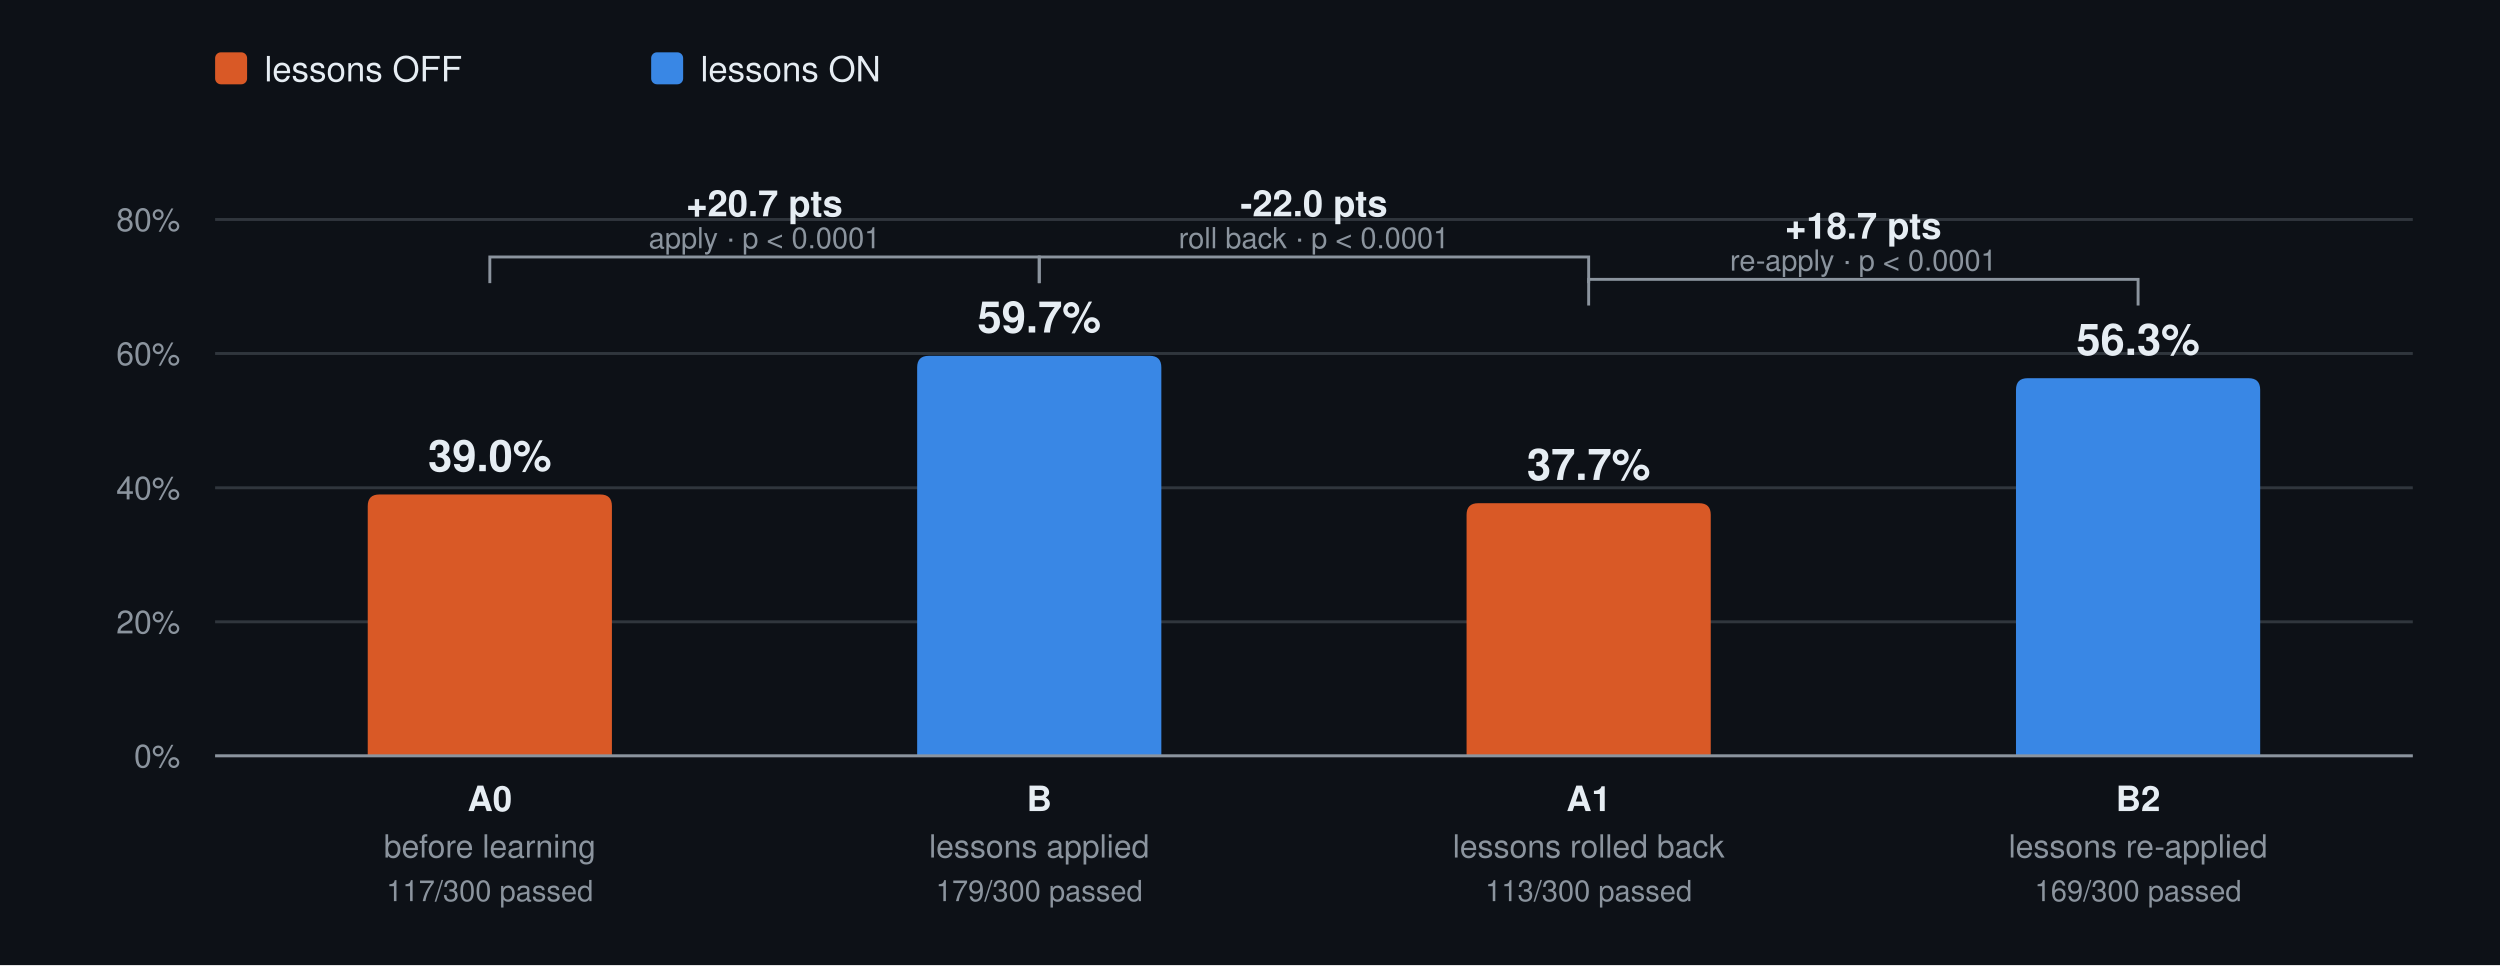
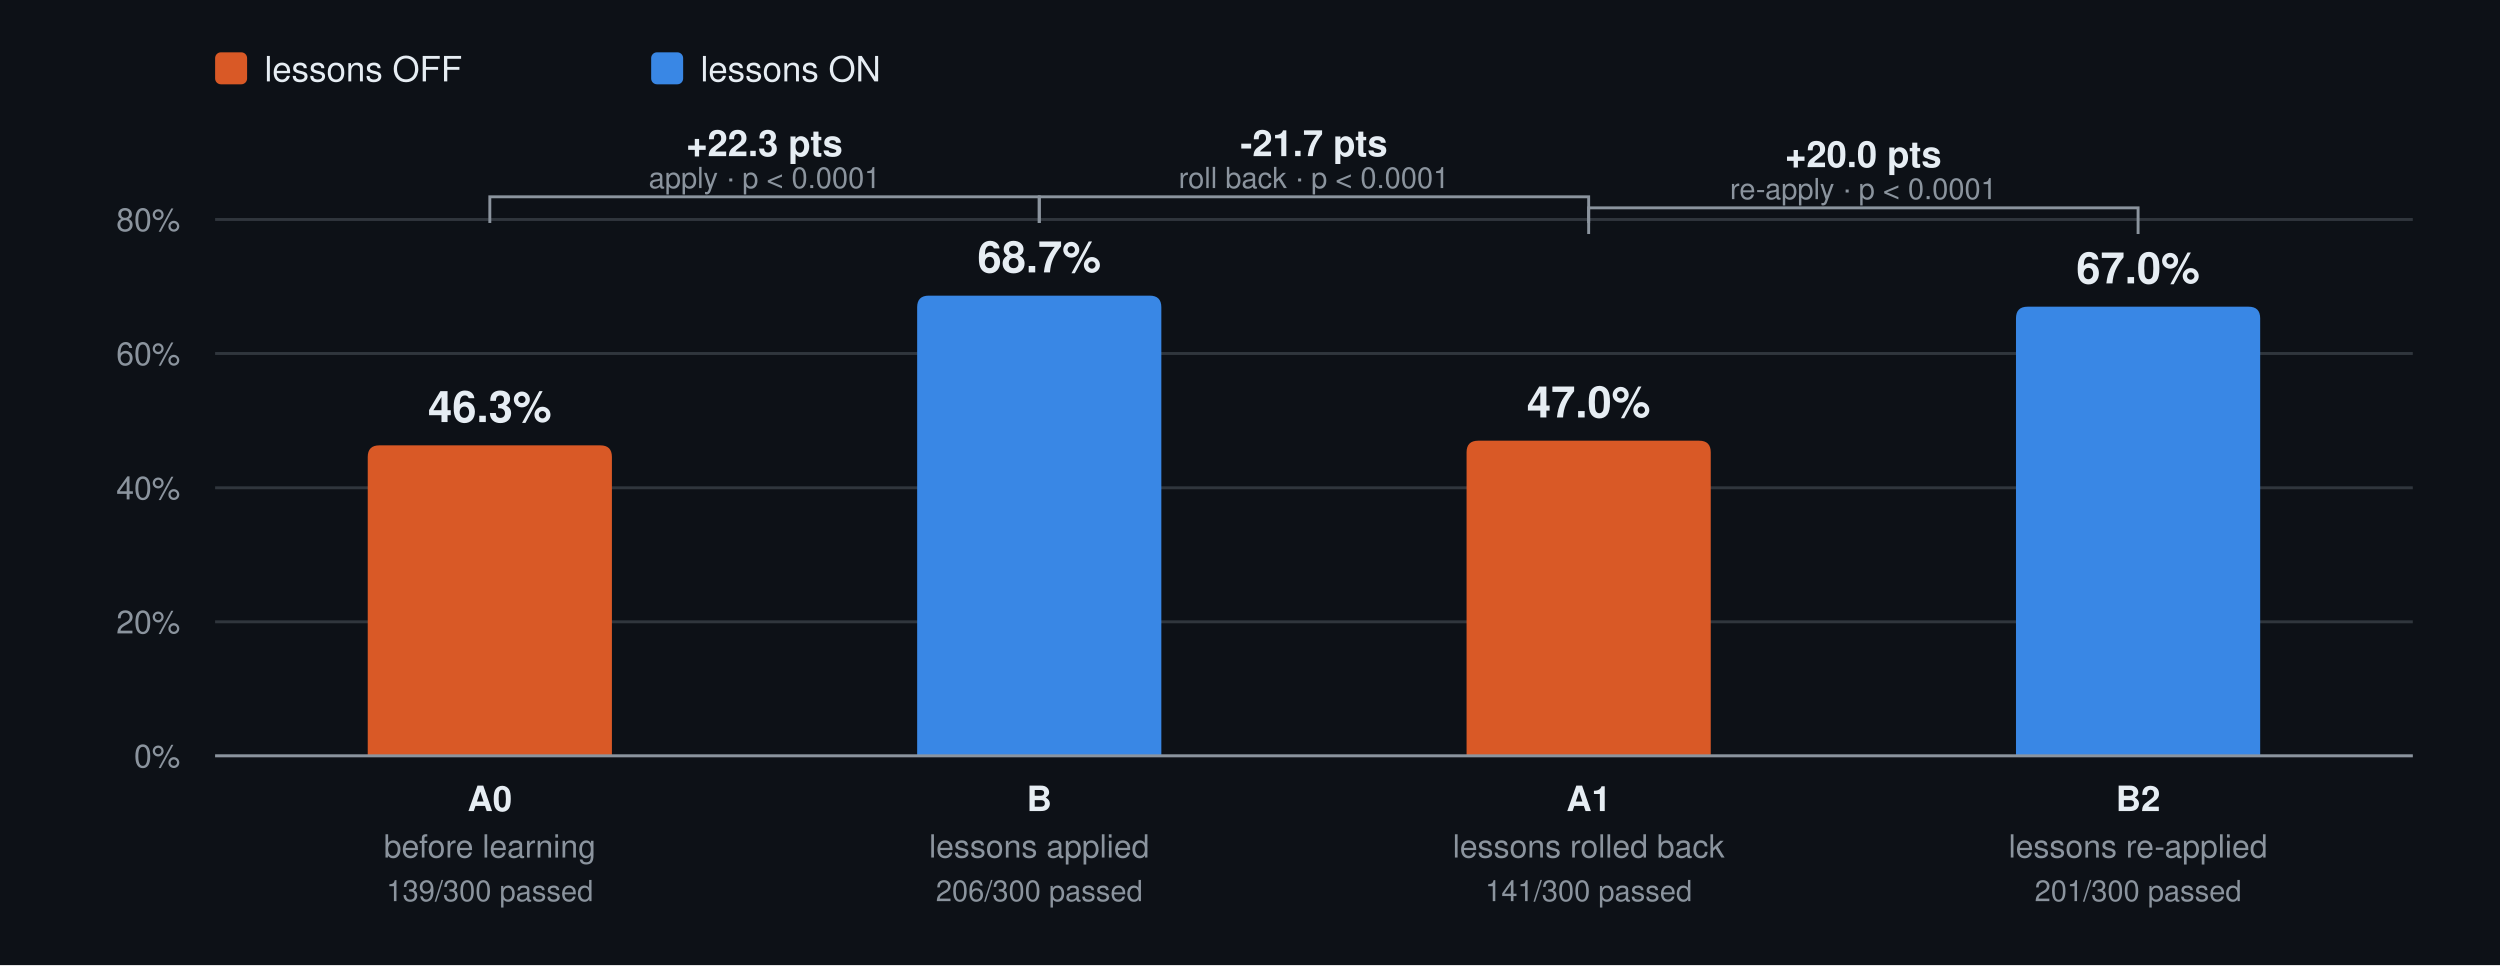
<svg xmlns="http://www.w3.org/2000/svg" width="860" height="332" viewBox="0 0 860 332" role="img" aria-labelledby="aba-title aba-desc" font-family="-apple-system,BlinkMacSystemFont,Segoe UI,Helvetica,Arial,sans-serif">
  <rect width="860" height="332" fill="#0d1117" />
  <rect x="74" y="18" width="11" height="11" rx="2" fill="#d95926" />
  <text x="91" y="28" font-size="12" fill="#e6edf3">lessons OFF</text>
  <rect x="224" y="18" width="11" height="11" rx="2" fill="#3987e5" />
  <text x="241" y="28" font-size="12" fill="#e6edf3">lessons ON</text>
  <line x1="74" y1="260.0" x2="830" y2="260.0" stroke="#30363d" stroke-width="1" />
  <text x="62" y="264.0" font-size="11" text-anchor="end" fill="#8b949e">0%</text>
  <line x1="74" y1="213.9" x2="830" y2="213.9" stroke="#30363d" stroke-width="1" />
  <text x="62" y="217.9" font-size="11" text-anchor="end" fill="#8b949e">20%</text>
  <line x1="74" y1="167.8" x2="830" y2="167.8" stroke="#30363d" stroke-width="1" />
  <text x="62" y="171.8" font-size="11" text-anchor="end" fill="#8b949e">40%</text>
  <line x1="74" y1="121.6" x2="830" y2="121.6" stroke="#30363d" stroke-width="1" />
  <text x="62" y="125.6" font-size="11" text-anchor="end" fill="#8b949e">60%</text>
  <line x1="74" y1="75.5" x2="830" y2="75.5" stroke="#30363d" stroke-width="1" />
  <text x="62" y="79.5" font-size="11" text-anchor="end" fill="#8b949e">80%</text>
-   <path d="M126.5,260.0 L126.5,174.1 Q126.5,170.1 130.5,170.1 L206.5,170.1 Q210.5,170.1 210.5,174.1 L210.5,260.0 Z" fill="#d95926" />
-   <text x="168.5" y="162.1" font-size="15" font-weight="700" text-anchor="middle" fill="#e6edf3">39.0%</text>
+   <path d="M126.5,260.0 L126.5,157.2 Q126.5,153.2 130.5,153.2 L206.5,153.2 Q210.5,153.2 210.5,157.2 L210.5,260.0 Z" fill="#d95926" />
+   <text x="168.5" y="145.2" font-size="15" font-weight="700" text-anchor="middle" fill="#e6edf3">46.3%</text>
  <text x="168.5" y="279.0" font-size="12" font-weight="600" text-anchor="middle" fill="#e6edf3">A0</text>
  <text x="168.5" y="295.0" font-size="11" text-anchor="middle" fill="#8b949e">before learning</text>
-   <text x="168.5" y="310.0" font-size="10" text-anchor="middle" fill="#8b949e">117/300 passed</text>
-   <path d="M315.5,260.0 L315.5,126.4 Q315.5,122.4 319.5,122.4 L395.5,122.4 Q399.5,122.4 399.5,126.4 L399.5,260.0 Z" fill="#3987e5" />
-   <text x="357.5" y="114.4" font-size="15" font-weight="700" text-anchor="middle" fill="#e6edf3">59.7%</text>
+   <text x="168.5" y="310.0" font-size="10" text-anchor="middle" fill="#8b949e">139/300 passed</text>
+   <path d="M315.5,260.0 L315.5,105.7 Q315.5,101.7 319.5,101.7 L395.5,101.7 Q399.5,101.7 399.5,105.7 L399.5,260.0 Z" fill="#3987e5" />
+   <text x="357.5" y="93.7" font-size="15" font-weight="700" text-anchor="middle" fill="#e6edf3">68.7%</text>
  <text x="357.5" y="279.0" font-size="12" font-weight="600" text-anchor="middle" fill="#e6edf3">B</text>
  <text x="357.5" y="295.0" font-size="11" text-anchor="middle" fill="#8b949e">lessons applied</text>
-   <text x="357.5" y="310.0" font-size="10" text-anchor="middle" fill="#8b949e">179/300 passed</text>
-   <path d="M504.5,260.0 L504.5,177.1 Q504.5,173.1 508.5,173.1 L584.5,173.1 Q588.5,173.1 588.5,177.1 L588.5,260.0 Z" fill="#d95926" />
-   <text x="546.5" y="165.1" font-size="15" font-weight="700" text-anchor="middle" fill="#e6edf3">37.7%</text>
+   <text x="357.5" y="310.0" font-size="10" text-anchor="middle" fill="#8b949e">206/300 passed</text>
+   <path d="M504.5,260.0 L504.5,155.6 Q504.5,151.6 508.5,151.6 L584.5,151.6 Q588.5,151.6 588.5,155.6 L588.5,260.0 Z" fill="#d95926" />
+   <text x="546.5" y="143.6" font-size="15" font-weight="700" text-anchor="middle" fill="#e6edf3">47.0%</text>
  <text x="546.5" y="279.0" font-size="12" font-weight="600" text-anchor="middle" fill="#e6edf3">A1</text>
  <text x="546.5" y="295.0" font-size="11" text-anchor="middle" fill="#8b949e">lessons rolled back</text>
-   <text x="546.5" y="310.0" font-size="10" text-anchor="middle" fill="#8b949e">113/300 passed</text>
-   <path d="M693.5,260.0 L693.5,134.1 Q693.5,130.1 697.5,130.1 L773.5,130.1 Q777.5,130.1 777.5,134.1 L777.5,260.0 Z" fill="#3987e5" />
-   <text x="735.5" y="122.1" font-size="15" font-weight="700" text-anchor="middle" fill="#e6edf3">56.3%</text>
+   <text x="546.5" y="310.0" font-size="10" text-anchor="middle" fill="#8b949e">141/300 passed</text>
+   <path d="M693.5,260.0 L693.5,109.5 Q693.5,105.5 697.5,105.5 L773.5,105.5 Q777.5,105.5 777.5,109.5 L777.5,260.0 Z" fill="#3987e5" />
+   <text x="735.5" y="97.5" font-size="15" font-weight="700" text-anchor="middle" fill="#e6edf3">67.0%</text>
  <text x="735.5" y="279.0" font-size="12" font-weight="600" text-anchor="middle" fill="#e6edf3">B2</text>
  <text x="735.5" y="295.0" font-size="11" text-anchor="middle" fill="#8b949e">lessons re-applied</text>
-   <text x="735.5" y="310.0" font-size="10" text-anchor="middle" fill="#8b949e">169/300 passed</text>
+   <text x="735.5" y="310.0" font-size="10" text-anchor="middle" fill="#8b949e">201/300 passed</text>
  <line x1="74" y1="260" x2="830" y2="260" stroke="#8b949e" stroke-width="1" />
-   <path d="M168.5,97.4 L168.5,88.4 L357.5,88.4 L357.5,97.4" fill="none" stroke="#8b949e" stroke-width="1" />
-   <text x="263.0" y="74.4" font-size="12.5" font-weight="700" text-anchor="middle" fill="#e6edf3">+20.7 pts</text>
-   <text x="263.0" y="85.4" font-size="10" text-anchor="middle" fill="#8b949e">apply · p &lt; 0.0001</text>
-   <path d="M357.5,97.4 L357.5,88.4 L546.5,88.4 L546.5,97.4" fill="none" stroke="#8b949e" stroke-width="1" />
-   <text x="452.0" y="74.4" font-size="12.5" font-weight="700" text-anchor="middle" fill="#e6edf3">-22.0 pts</text>
-   <text x="452.0" y="85.4" font-size="10" text-anchor="middle" fill="#8b949e">roll back · p &lt; 0.0001</text>
-   <path d="M546.5,105.1 L546.5,96.1 L735.5,96.1 L735.5,105.1" fill="none" stroke="#8b949e" stroke-width="1" />
-   <text x="641.0" y="82.1" font-size="12.5" font-weight="700" text-anchor="middle" fill="#e6edf3">+18.7 pts</text>
-   <text x="641.0" y="93.1" font-size="10" text-anchor="middle" fill="#8b949e">re-apply · p &lt; 0.0001</text>
+   <path d="M168.5,76.7 L168.5,67.7 L357.5,67.7 L357.5,76.7" fill="none" stroke="#8b949e" stroke-width="1" />
+   <text x="263.0" y="53.7" font-size="12.5" font-weight="700" text-anchor="middle" fill="#e6edf3">+22.3 pts</text>
+   <text x="263.0" y="64.7" font-size="10" text-anchor="middle" fill="#8b949e">apply · p &lt; 0.0001</text>
+   <path d="M357.5,76.7 L357.5,67.7 L546.5,67.7 L546.5,76.7" fill="none" stroke="#8b949e" stroke-width="1" />
+   <text x="452.0" y="53.7" font-size="12.5" font-weight="700" text-anchor="middle" fill="#e6edf3">-21.7 pts</text>
+   <text x="452.0" y="64.7" font-size="10" text-anchor="middle" fill="#8b949e">roll back · p &lt; 0.0001</text>
+   <path d="M546.5,80.5 L546.5,71.5 L735.5,71.5 L735.5,80.5" fill="none" stroke="#8b949e" stroke-width="1" />
+   <text x="641.0" y="57.5" font-size="12.5" font-weight="700" text-anchor="middle" fill="#e6edf3">+20.0 pts</text>
+   <text x="641.0" y="68.5" font-size="10" text-anchor="middle" fill="#8b949e">re-apply · p &lt; 0.0001</text>
</svg>
